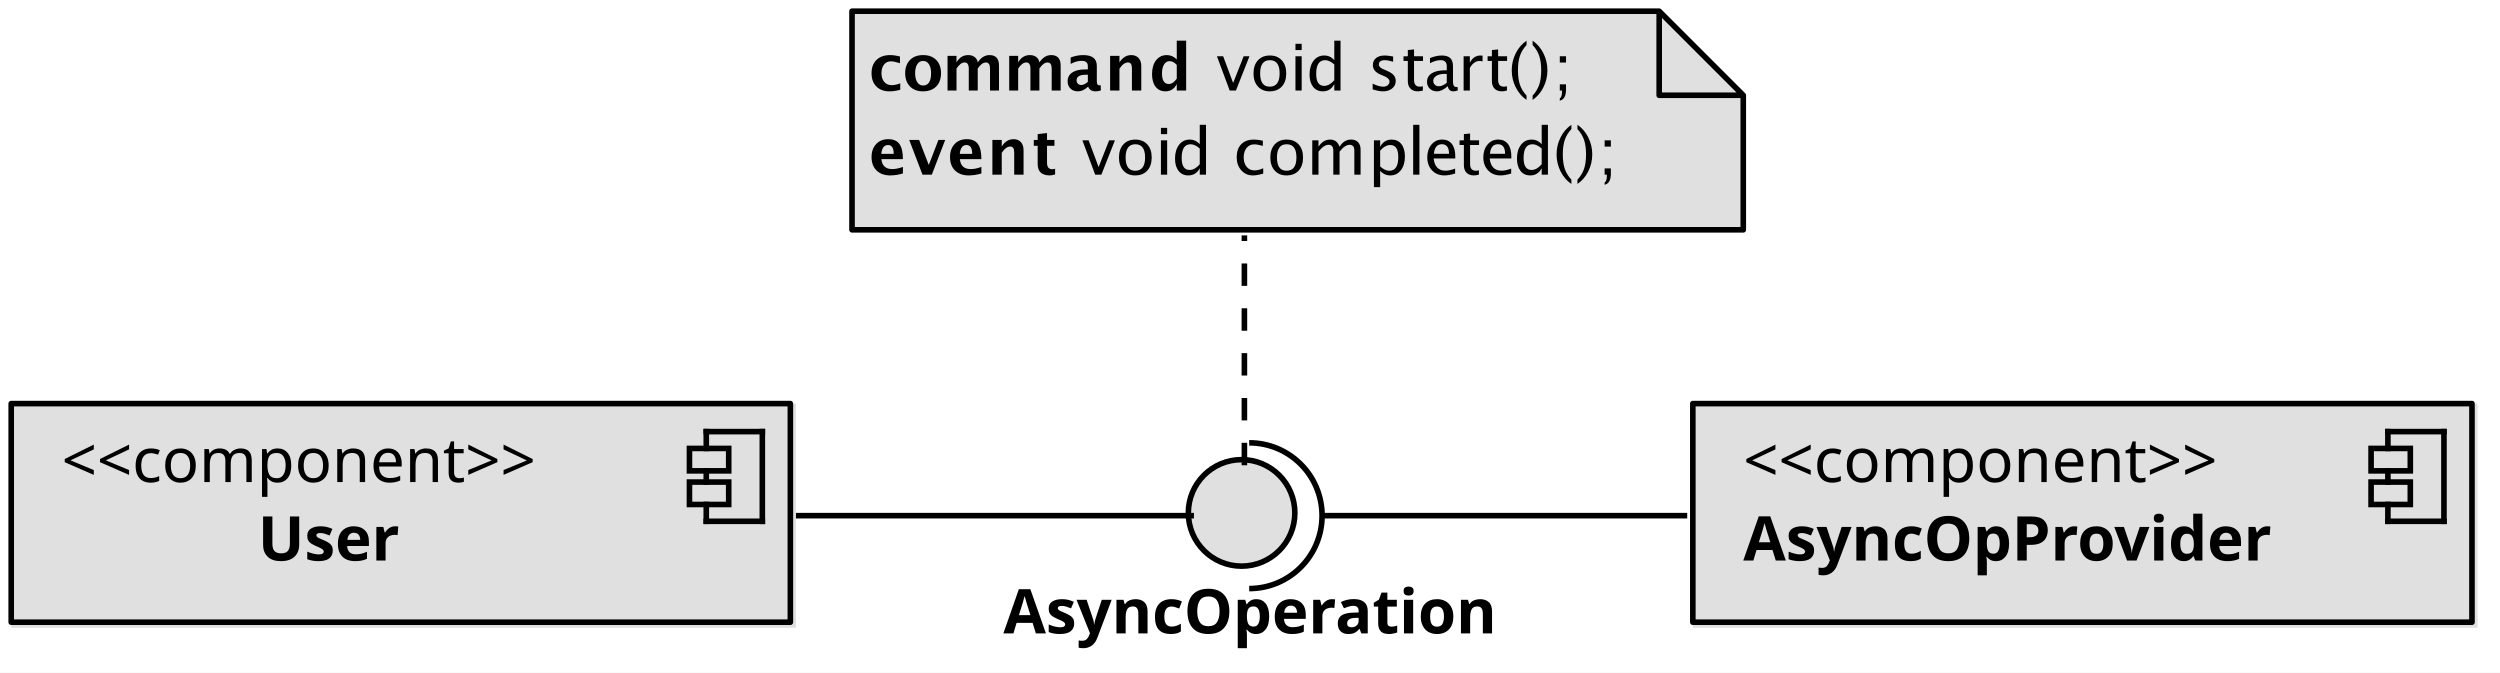
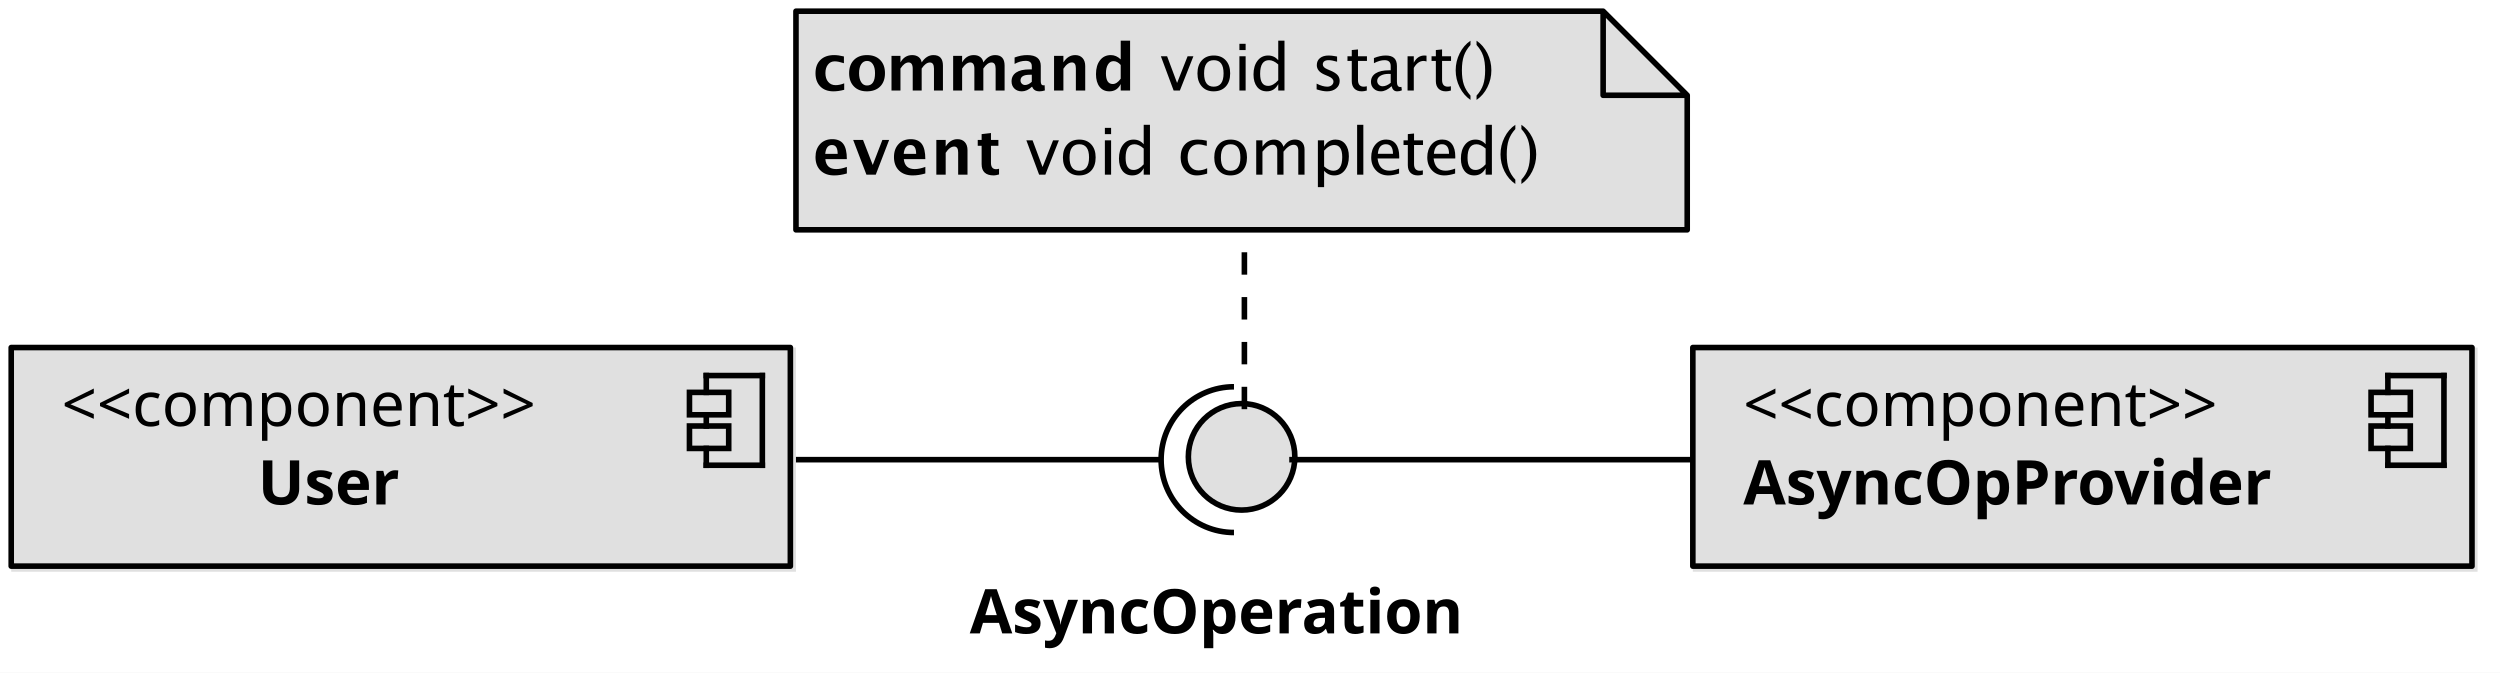
<svg xmlns="http://www.w3.org/2000/svg" fill-opacity="0" color-rendering="auto" color-interpolation="auto" stroke="rgb(0,0,0)" text-rendering="auto" stroke-linecap="square" width="446" stroke-miterlimit="10" stroke-opacity="0" shape-rendering="auto" fill="rgb(0,0,0)" stroke-dasharray="none" font-weight="normal" stroke-width="1" height="120" font-family="'Dialog'" font-style="normal" stroke-linejoin="miter" font-size="12" stroke-dashoffset="0" image-rendering="auto">
  <defs id="genericDefs" />
  <g>
    <defs id="defs1">
      <clipPath clipPathUnits="userSpaceOnUse" id="clipPath1">
        <path d="M-7 -7 L151 -7 L151 51 L-7 51 L-7 -7 Z" />
      </clipPath>
      <clipPath clipPathUnits="userSpaceOnUse" id="clipPath2">
        <path d="M0 0 L116 0 L116 31 L0 31 L0 0 Z" />
      </clipPath>
      <clipPath clipPathUnits="userSpaceOnUse" id="clipPath3">
-         <path d="M-7 -7 L31 -7 L31 31 L-7 31 L-7 -7 Z" />
+         <path d="M-7 -7 L171 -7 L171 51 L-7 51 L-7 -7 Z" />
      </clipPath>
      <clipPath clipPathUnits="userSpaceOnUse" id="clipPath4">
-         <path d="M-7 -7 L171 -7 L171 51 L-7 51 L-7 -7 Z" />
+         <path d="M0 0 L0 40 L145 40 L145 0 Z" />
      </clipPath>
      <clipPath clipPathUnits="userSpaceOnUse" id="clipPath5">
-         <path d="M0 0 L0 40 L145 40 L145 0 Z" />
+         <path d="M-7 -7 L31 -7 L31 31 L-7 31 L-7 -7 Z" />
      </clipPath>
      <clipPath clipPathUnits="userSpaceOnUse" id="clipPath6">
        <path d="M-110 -14 L220 -14 L220 28 L-110 28 L-110 -14 Z" />
      </clipPath>
      <clipPath clipPathUnits="userSpaceOnUse" id="clipPath7">
+         <path d="M0 0 L176 0 L176 104 L0 104 L0 0 Z" />
+       </clipPath>
+       <clipPath clipPathUnits="userSpaceOnUse" id="clipPath8">
+         <path d="M0 0 L104 0 L104 135 L0 135 L0 0 Z" />
+       </clipPath>
+       <clipPath clipPathUnits="userSpaceOnUse" id="clipPath9">
        <path d="M0 0 L175 0 L175 104 L0 104 L0 0 Z" />
      </clipPath>
-       <clipPath clipPathUnits="userSpaceOnUse" id="clipPath8">
-         <path d="M100 0 L100 175 L-4 175 L-4 0 L100 0 Z" />
-       </clipPath>
-       <clipPath clipPathUnits="userSpaceOnUse" id="clipPath9">
-         <path d="M0 0 L104 0 L104 145 L0 145 L0 0 Z" />
+       <clipPath clipPathUnits="userSpaceOnUse" id="clipPath10">
+         <path d="M71 171 L71 -4 L175 -4 L175 171 L71 171 Z" />
      </clipPath>
    </defs>
    <g fill="white" text-rendering="geometricPrecision" fill-opacity="1" stroke-opacity="1" stroke="white">
      <rect x="0" width="446" height="120" y="0" stroke="none" />
    </g>
-     <g font-size="11" transform="translate(2,72)" fill-opacity="1" fill="rgb(224,224,224)" text-rendering="geometricPrecision" font-family="sans-serif" stroke="rgb(224,224,224)" font-weight="bold" stroke-opacity="1">
+     <g font-size="11" transform="translate(2,62)" fill-opacity="1" fill="rgb(224,224,224)" text-rendering="geometricPrecision" font-family="sans-serif" stroke="rgb(224,224,224)" font-weight="bold" stroke-opacity="1">
      <rect x="0" width="140" height="40" y="0" clip-path="url(#clipPath1)" stroke="none" />
    </g>
-     <g font-size="11" stroke-linecap="butt" transform="translate(2,72)" fill-opacity="1" fill="black" text-rendering="geometricPrecision" font-family="sans-serif" stroke-linejoin="round" stroke="black" font-weight="bold" stroke-opacity="1" stroke-miterlimit="0">
+     <g font-size="11" stroke-linecap="butt" transform="translate(2,62)" fill-opacity="1" fill="black" text-rendering="geometricPrecision" font-family="sans-serif" stroke-linejoin="round" stroke="black" font-weight="bold" stroke-opacity="1" stroke-miterlimit="0">
      <rect fill="none" x="0" width="139" height="39" y="0" clip-path="url(#clipPath1)" />
      <line stroke-linecap="square" clip-path="url(#clipPath1)" fill="none" x1="124" x2="134" y1="5" stroke-linejoin="miter" y2="5" stroke-miterlimit="10" />
      <line stroke-linecap="square" clip-path="url(#clipPath1)" fill="none" x1="134" x2="134" y1="5" stroke-linejoin="miter" y2="21" stroke-miterlimit="10" />
      <line stroke-linecap="square" clip-path="url(#clipPath1)" fill="none" x1="124" x2="134" y1="21" stroke-linejoin="miter" y2="21" stroke-miterlimit="10" />
      <line stroke-linecap="square" clip-path="url(#clipPath1)" fill="none" x1="124" x2="124" y1="5" stroke-linejoin="miter" y2="8" stroke-miterlimit="10" />
      <rect stroke-linecap="square" x="121" y="8" clip-path="url(#clipPath1)" fill="none" width="7" stroke-linejoin="miter" height="4" stroke-miterlimit="10" />
      <line stroke-linecap="square" clip-path="url(#clipPath1)" fill="none" x1="124" x2="124" y1="12" stroke-linejoin="miter" y2="14" stroke-miterlimit="10" />
      <rect stroke-linecap="square" x="121" y="14" clip-path="url(#clipPath1)" fill="none" width="7" stroke-linejoin="miter" height="4" stroke-miterlimit="10" />
      <line stroke-linecap="square" clip-path="url(#clipPath1)" fill="none" x1="124" x2="124" y1="18" stroke-linejoin="miter" y2="21" stroke-miterlimit="10" />
    </g>
-     <g font-size="11" transform="translate(2,72)" fill-opacity="1" fill="black" text-rendering="geometricPrecision" font-family="sans-serif" stroke="black" stroke-opacity="1">
+     <g font-size="11" transform="translate(2,62)" fill-opacity="1" fill="black" text-rendering="geometricPrecision" font-family="sans-serif" stroke="black" stroke-opacity="1">
      <text x="9" xml:space="preserve" y="14" clip-path="url(#clipPath2)" stroke="none">&lt;&lt;component&gt;&gt;</text>
      <text x="44" xml:space="preserve" y="28" font-weight="bold" clip-path="url(#clipPath2)" stroke="none">User</text>
    </g>
-     <g font-size="11" transform="translate(212,82)" fill-opacity="1" fill="rgb(224,224,224)" text-rendering="geometricPrecision" font-family="sans-serif" stroke="rgb(224,224,224)" font-weight="bold" stroke-opacity="1">
-       <circle r="9.5" clip-path="url(#clipPath3)" cx="9.5" cy="9.5" stroke="none" />
-     </g>
-     <g font-size="11" stroke-linecap="butt" transform="translate(212,82)" fill-opacity="1" fill="black" text-rendering="geometricPrecision" font-family="sans-serif" stroke-linejoin="round" stroke="black" font-weight="bold" stroke-opacity="1" stroke-miterlimit="0">
-       <circle fill="none" r="9.5" clip-path="url(#clipPath3)" cx="9.5" cy="9.5" />
-     </g>
-     <g font-size="11" transform="translate(302,72)" fill-opacity="1" fill="rgb(224,224,224)" text-rendering="geometricPrecision" font-family="sans-serif" stroke="rgb(224,224,224)" font-weight="bold" stroke-opacity="1">
+     <g font-size="11" transform="translate(302,62)" fill-opacity="1" fill="rgb(224,224,224)" text-rendering="geometricPrecision" font-family="sans-serif" stroke="rgb(224,224,224)" font-weight="bold" stroke-opacity="1">
      <rect x="0" width="140" height="40" y="0" clip-path="url(#clipPath1)" stroke="none" />
    </g>
-     <g font-size="11" stroke-linecap="butt" transform="translate(302,72)" fill-opacity="1" fill="black" text-rendering="geometricPrecision" font-family="sans-serif" stroke-linejoin="round" stroke="black" font-weight="bold" stroke-opacity="1" stroke-miterlimit="0">
+     <g font-size="11" stroke-linecap="butt" transform="translate(302,62)" fill-opacity="1" fill="black" text-rendering="geometricPrecision" font-family="sans-serif" stroke-linejoin="round" stroke="black" font-weight="bold" stroke-opacity="1" stroke-miterlimit="0">
      <rect fill="none" x="0" width="139" height="39" y="0" clip-path="url(#clipPath1)" />
      <line stroke-linecap="square" clip-path="url(#clipPath1)" fill="none" x1="124" x2="134" y1="5" stroke-linejoin="miter" y2="5" stroke-miterlimit="10" />
      <line stroke-linecap="square" clip-path="url(#clipPath1)" fill="none" x1="134" x2="134" y1="5" stroke-linejoin="miter" y2="21" stroke-miterlimit="10" />
      <line stroke-linecap="square" clip-path="url(#clipPath1)" fill="none" x1="124" x2="134" y1="21" stroke-linejoin="miter" y2="21" stroke-miterlimit="10" />
      <line stroke-linecap="square" clip-path="url(#clipPath1)" fill="none" x1="124" x2="124" y1="5" stroke-linejoin="miter" y2="8" stroke-miterlimit="10" />
      <rect stroke-linecap="square" x="121" y="8" clip-path="url(#clipPath1)" fill="none" width="7" stroke-linejoin="miter" height="4" stroke-miterlimit="10" />
      <line stroke-linecap="square" clip-path="url(#clipPath1)" fill="none" x1="124" x2="124" y1="12" stroke-linejoin="miter" y2="14" stroke-miterlimit="10" />
      <rect stroke-linecap="square" x="121" y="14" clip-path="url(#clipPath1)" fill="none" width="7" stroke-linejoin="miter" height="4" stroke-miterlimit="10" />
      <line stroke-linecap="square" clip-path="url(#clipPath1)" fill="none" x1="124" x2="124" y1="18" stroke-linejoin="miter" y2="21" stroke-miterlimit="10" />
    </g>
-     <g font-size="11" transform="translate(302,72)" fill-opacity="1" fill="black" text-rendering="geometricPrecision" font-family="sans-serif" stroke="black" stroke-opacity="1">
+     <g font-size="11" transform="translate(302,62)" fill-opacity="1" fill="black" text-rendering="geometricPrecision" font-family="sans-serif" stroke="black" stroke-opacity="1">
      <text x="9" xml:space="preserve" y="14" clip-path="url(#clipPath2)" stroke="none">&lt;&lt;component&gt;&gt;</text>
      <text x="9" xml:space="preserve" y="28" font-weight="bold" clip-path="url(#clipPath2)" stroke="none">AsyncOpProvider</text>
    </g>
-     <g font-size="11" transform="translate(152,2)" fill-opacity="1" fill="rgb(224,224,224)" text-rendering="geometricPrecision" font-family="sans-serif" stroke="rgb(224,224,224)" stroke-opacity="1">
-       <polygon points=" 0 0 144 0 159 15 144 15 144 0 159 15 159 39 0 39" clip-path="url(#clipPath4)" stroke="none" />
+     <g font-size="11" transform="translate(142,2)" fill-opacity="1" fill="rgb(224,224,224)" text-rendering="geometricPrecision" font-family="sans-serif" stroke="rgb(224,224,224)" stroke-opacity="1">
+       <polygon points=" 0 0 144 0 159 15 144 15 144 0 159 15 159 39 0 39" clip-path="url(#clipPath3)" stroke="none" />
    </g>
-     <g font-size="11" stroke-linecap="butt" transform="translate(152,2)" fill-opacity="1" fill="black" text-rendering="geometricPrecision" font-family="sans-serif" stroke-linejoin="round" stroke="black" stroke-opacity="1" stroke-miterlimit="0">
-       <polygon fill="none" points=" 0 0 144 0 159 15 144 15 144 0 159 15 159 39 0 39" clip-path="url(#clipPath4)" />
+     <g font-size="11" stroke-linecap="butt" transform="translate(142,2)" fill-opacity="1" fill="black" text-rendering="geometricPrecision" font-family="sans-serif" stroke-linejoin="round" stroke="black" stroke-opacity="1" stroke-miterlimit="0">
+       <polygon fill="none" points=" 0 0 144 0 159 15 144 15 144 0 159 15 159 39 0 39" clip-path="url(#clipPath3)" />
    </g>
-     <g font-size="13" transform="translate(152,2)" fill-opacity="1" fill="black" text-rendering="geometricPrecision" font-family="'Lucida Grande'" stroke="black" stroke-opacity="1">
-       <path d="M8.606 14.02 Q7.569 14.296 6.685 14.296 Q5.203 14.296 4.344 13.426 Q3.485 12.555 3.485 11.057 Q3.485 9.541 4.369 8.685 Q5.254 7.828 6.814 7.828 Q7.569 7.828 8.555 8.071 L8.555 9.276 Q7.53 8.944 6.916 8.944 Q6.166 8.944 5.71 9.519 Q5.254 10.093 5.254 11.045 Q5.254 12.02 5.747 12.606 Q6.24 13.192 7.062 13.192 Q7.811 13.192 8.606 12.865 ZM12.64 14.296 Q11.192 14.296 10.338 13.42 Q9.485 12.544 9.485 11.062 Q9.485 9.564 10.344 8.696 Q11.203 7.828 12.679 7.828 Q14.161 7.828 15.02 8.696 Q15.879 9.564 15.879 11.051 Q15.879 12.572 15.017 13.434 Q14.155 14.296 12.64 14.296 ZM12.668 13.254 Q14.104 13.254 14.104 11.051 Q14.104 10.043 13.724 9.457 Q13.344 8.871 12.679 8.871 Q12.02 8.871 11.639 9.457 Q11.259 10.043 11.259 11.062 Q11.259 12.071 11.637 12.662 Q12.014 13.254 12.668 13.254 ZM17.042 14.155 L17.042 7.969 L18.642 7.969 L18.642 9.135 Q19.375 7.828 20.727 7.828 Q21.426 7.828 21.876 8.172 Q22.327 8.516 22.428 9.135 Q23.296 7.828 24.524 7.828 Q26.22 7.828 26.22 9.699 L26.22 14.155 L24.62 14.155 L24.62 10.245 Q24.62 9.147 23.888 9.147 Q23.138 9.147 22.428 10.228 L22.428 14.155 L20.828 14.155 L20.828 10.245 Q20.828 9.141 20.09 9.141 Q19.352 9.141 18.642 10.228 L18.642 14.155 ZM28.042 14.155 L28.042 7.969 L29.642 7.969 L29.642 9.135 Q30.375 7.828 31.727 7.828 Q32.426 7.828 32.876 8.172 Q33.327 8.516 33.428 9.135 Q34.296 7.828 35.524 7.828 Q37.22 7.828 37.22 9.699 L37.22 14.155 L35.62 14.155 L35.62 10.245 Q35.62 9.147 34.888 9.147 Q34.138 9.147 33.428 10.228 L33.428 14.155 L31.828 14.155 L31.828 10.245 Q31.828 9.141 31.09 9.141 Q30.352 9.141 29.642 10.228 L29.642 14.155 ZM42.073 13.491 Q41.24 14.296 40.287 14.296 Q39.476 14.296 38.969 13.8 Q38.462 13.305 38.462 12.516 Q38.462 11.491 39.282 10.935 Q40.102 10.381 41.628 10.381 L42.073 10.381 L42.073 9.817 Q42.073 8.854 40.975 8.854 Q40 8.854 39.003 9.406 L39.003 8.257 Q40.135 7.828 41.245 7.828 Q43.673 7.828 43.673 9.761 L43.673 12.499 Q43.673 13.226 44.141 13.226 Q44.226 13.226 44.361 13.203 L44.4 14.138 Q43.871 14.296 43.465 14.296 Q42.44 14.296 42.147 13.491 ZM42.073 12.595 L42.073 11.338 L41.679 11.338 Q40.062 11.338 40.062 12.352 Q40.062 12.696 40.296 12.93 Q40.53 13.164 40.873 13.164 Q41.459 13.164 42.073 12.595 ZM46.042 14.155 L46.042 7.969 L47.71 7.969 L47.71 9.135 Q48.527 7.828 49.817 7.828 Q50.645 7.828 51.124 8.352 Q51.603 8.876 51.603 9.783 L51.603 14.155 L49.935 14.155 L49.935 10.195 Q49.935 9.141 49.237 9.141 Q48.442 9.141 47.71 10.262 L47.71 14.155 ZM57.935 14.155 L57.935 12.989 Q57.293 14.296 55.913 14.296 Q54.797 14.296 54.161 13.479 Q53.524 12.662 53.524 11.231 Q53.524 9.676 54.242 8.752 Q54.961 7.828 56.172 7.828 Q57.141 7.828 57.935 8.595 L57.935 5.259 L59.609 5.259 L59.609 14.155 ZM57.935 9.586 Q57.333 8.91 56.645 8.91 Q56.031 8.91 55.665 9.502 Q55.299 10.093 55.299 11.09 Q55.299 12.989 56.516 12.989 Q57.259 12.989 57.935 12.037 Z" clip-path="url(#clipPath5)" stroke="none" />
-       <path d="M67.378 14.155 L65.101 8.037 L66.211 8.037 L67.992 12.798 L69.868 8.037 L70.904 8.037 L68.487 14.155 ZM74.504 14.296 Q73.192 14.296 72.409 13.426 Q71.625 12.555 71.625 11.096 Q71.625 9.62 72.411 8.761 Q73.197 7.902 74.544 7.902 Q75.89 7.902 76.676 8.761 Q77.462 9.62 77.462 11.085 Q77.462 12.584 76.674 13.44 Q75.885 14.296 74.504 14.296 ZM74.521 13.462 Q76.285 13.462 76.285 11.085 Q76.285 8.735 74.544 8.735 Q72.808 8.735 72.808 11.096 Q72.808 13.462 74.521 13.462 ZM79.11 14.155 L79.11 8.037 L80.22 8.037 L80.22 14.155 ZM79.11 6.927 L79.11 5.817 L80.22 5.817 L80.22 6.927 ZM86.037 14.155 L86.037 13.006 Q85.361 14.296 83.997 14.296 Q82.893 14.296 82.259 13.491 Q81.625 12.685 81.625 11.288 Q81.625 9.761 82.344 8.831 Q83.062 7.902 84.234 7.902 Q85.321 7.902 86.037 8.735 L86.037 5.259 L87.152 5.259 L87.152 14.155 ZM86.037 9.496 Q85.175 8.735 84.403 8.735 Q82.808 8.735 82.808 11.175 Q82.808 13.322 84.228 13.322 Q85.152 13.322 86.037 12.313 ZM94.733 14.296 Q93.972 14.296 92.885 13.941 L92.885 12.921 Q93.972 13.462 94.778 13.462 Q95.257 13.462 95.572 13.203 Q95.888 12.944 95.888 12.555 Q95.888 11.986 95.003 11.614 L94.355 11.338 Q92.918 10.741 92.918 9.62 Q92.918 8.82 93.485 8.361 Q94.051 7.902 95.037 7.902 Q95.549 7.902 96.304 8.042 L96.535 8.088 L96.535 9.011 Q95.606 8.735 95.059 8.735 Q93.989 8.735 93.989 9.513 Q93.989 10.014 94.8 10.358 L95.335 10.583 Q96.242 10.966 96.62 11.392 Q96.997 11.817 96.997 12.454 Q96.997 13.259 96.361 13.778 Q95.724 14.296 94.733 14.296 ZM100.947 14.296 Q100.102 14.296 99.628 13.812 Q99.155 13.327 99.155 12.465 L99.155 8.871 L98.389 8.871 L98.389 8.037 L99.155 8.037 L99.155 6.927 L100.265 6.82 L100.265 8.037 L101.865 8.037 L101.865 8.871 L100.265 8.871 L100.265 12.262 Q100.265 13.462 101.302 13.462 Q101.521 13.462 101.837 13.389 L101.837 14.155 Q101.324 14.296 100.947 14.296 ZM106.265 13.378 Q105.268 14.296 104.344 14.296 Q103.583 14.296 103.082 13.82 Q102.58 13.344 102.58 12.617 Q102.58 11.614 103.423 11.076 Q104.265 10.538 105.837 10.538 L106.102 10.538 L106.102 9.8 Q106.102 8.735 105.009 8.735 Q104.13 8.735 103.11 9.276 L103.11 8.358 Q104.231 7.902 105.211 7.902 Q106.237 7.902 106.724 8.364 Q107.212 8.826 107.212 9.8 L107.212 12.572 Q107.212 13.524 107.797 13.524 Q107.871 13.524 108.011 13.502 L108.09 14.116 Q107.713 14.296 107.257 14.296 Q106.479 14.296 106.265 13.378 ZM106.102 12.775 L106.102 11.192 L105.73 11.181 Q104.817 11.181 104.254 11.527 Q103.69 11.874 103.69 12.437 Q103.69 12.837 103.972 13.113 Q104.254 13.389 104.659 13.389 Q105.352 13.389 106.102 12.775 ZM109.11 14.155 L109.11 8.037 L110.22 8.037 L110.22 9.186 Q110.879 7.902 112.135 7.902 Q112.304 7.902 112.49 7.93 L112.49 8.966 Q112.203 8.871 111.983 8.871 Q110.93 8.871 110.22 10.121 L110.22 14.155 ZM115.947 14.296 Q115.102 14.296 114.628 13.812 Q114.155 13.327 114.155 12.465 L114.155 8.871 L113.389 8.871 L113.389 8.037 L114.155 8.037 L114.155 6.927 L115.265 6.82 L115.265 8.037 L116.865 8.037 L116.865 8.871 L115.265 8.871 L115.265 12.262 Q115.265 13.462 116.302 13.462 Q116.521 13.462 116.837 13.389 L116.837 14.155 Q116.324 14.296 115.947 14.296 ZM120.335 15.057 L120.335 15.823 Q119.118 14.995 118.406 13.572 Q117.693 12.15 117.693 10.538 Q117.693 8.933 118.406 7.51 Q119.118 6.087 120.335 5.259 L120.335 6.026 Q119.507 6.927 119.155 7.964 Q118.803 9 118.803 10.538 Q118.803 12.082 119.155 13.119 Q119.507 14.155 120.335 15.057 ZM121.417 15.057 L121.417 15.823 Q122.634 14.995 123.347 13.572 Q124.059 12.15 124.059 10.538 Q124.059 8.933 123.347 7.51 Q122.634 6.087 121.417 5.259 L121.417 6.026 Q122.245 6.927 122.597 7.964 Q122.949 9 122.949 10.538 Q122.949 12.082 122.597 13.119 Q122.245 14.155 121.417 15.057 ZM126.268 15.964 L126.268 15.547 Q126.668 15.338 126.668 14.285 L126.668 14.155 L126.268 14.155 L126.268 13.045 L127.378 13.045 L127.378 13.981 Q127.378 15.688 126.268 15.964 ZM126.268 9.152 L126.268 8.037 L127.378 8.037 L127.378 9.152 Z" clip-path="url(#clipPath5)" stroke="none" />
-       <path d="M9.079 28.947 Q7.89 29.296 6.825 29.296 Q5.276 29.296 4.38 28.417 Q3.485 27.538 3.485 26.017 Q3.485 24.581 4.304 23.704 Q5.124 22.828 6.471 22.828 Q7.828 22.828 8.454 23.685 Q9.079 24.541 9.079 26.395 L5.242 26.395 Q5.411 28.164 7.186 28.164 Q8.025 28.164 9.079 27.775 ZM5.22 25.454 L7.44 25.454 Q7.44 23.871 6.42 23.871 Q5.383 23.871 5.22 25.454 ZM12.569 29.155 L10.209 22.969 L11.966 22.969 L13.696 27.431 L15.414 22.969 L16.62 22.969 L14.237 29.155 ZM23.079 28.947 Q21.89 29.296 20.826 29.296 Q19.276 29.296 18.38 28.417 Q17.485 27.538 17.485 26.017 Q17.485 24.581 18.304 23.704 Q19.124 22.828 20.471 22.828 Q21.828 22.828 22.454 23.685 Q23.079 24.541 23.079 26.395 L19.242 26.395 Q19.411 28.164 21.186 28.164 Q22.026 28.164 23.079 27.775 ZM19.22 25.454 L21.44 25.454 Q21.44 23.871 20.42 23.871 Q19.383 23.871 19.22 25.454 ZM25.042 29.155 L25.042 22.969 L26.71 22.969 L26.71 24.135 Q27.527 22.828 28.817 22.828 Q29.645 22.828 30.124 23.352 Q30.603 23.876 30.603 24.783 L30.603 29.155 L28.935 29.155 L28.935 25.195 Q28.935 24.141 28.237 24.141 Q27.442 24.141 26.71 25.262 L26.71 29.155 ZM36.231 29.122 Q35.634 29.296 35.29 29.296 Q33.121 29.296 33.121 27.268 L33.121 24.012 L32.428 24.012 L32.428 22.969 L33.121 22.969 L33.121 21.927 L34.789 21.735 L34.789 22.969 L36.113 22.969 L36.113 24.012 L34.789 24.012 L34.789 27.048 Q34.789 28.186 35.718 28.186 Q35.932 28.186 36.231 28.107 Z" clip-path="url(#clipPath5)" stroke="none" />
-       <path d="M43.378 29.155 L41.101 23.037 L42.211 23.037 L43.992 27.798 L45.868 23.037 L46.904 23.037 L44.487 29.155 ZM50.504 29.296 Q49.192 29.296 48.408 28.426 Q47.625 27.555 47.625 26.096 Q47.625 24.62 48.411 23.761 Q49.197 22.902 50.544 22.902 Q51.89 22.902 52.676 23.761 Q53.462 24.62 53.462 26.085 Q53.462 27.584 52.673 28.44 Q51.885 29.296 50.504 29.296 ZM50.521 28.462 Q52.285 28.462 52.285 26.085 Q52.285 23.735 50.544 23.735 Q48.809 23.735 48.809 26.096 Q48.809 28.462 50.521 28.462 ZM55.11 29.155 L55.11 23.037 L56.22 23.037 L56.22 29.155 ZM55.11 21.927 L55.11 20.817 L56.22 20.817 L56.22 21.927 ZM62.037 29.155 L62.037 28.006 Q61.361 29.296 59.997 29.296 Q58.893 29.296 58.259 28.491 Q57.625 27.685 57.625 26.288 Q57.625 24.761 58.344 23.831 Q59.062 22.902 60.234 22.902 Q61.321 22.902 62.037 23.735 L62.037 20.259 L63.152 20.259 L63.152 29.155 ZM62.037 24.496 Q61.175 23.735 60.403 23.735 Q58.809 23.735 58.809 26.175 Q58.809 28.322 60.228 28.322 Q61.152 28.322 62.037 27.313 ZM71.499 29.296 Q70.259 29.296 69.442 28.378 Q68.625 27.459 68.625 26.062 Q68.625 24.569 69.434 23.735 Q70.242 22.902 71.69 22.902 Q72.406 22.902 73.29 23.099 L73.29 24.028 Q72.35 23.752 71.758 23.752 Q70.907 23.752 70.392 24.392 Q69.876 25.031 69.876 26.096 Q69.876 27.127 70.406 27.764 Q70.935 28.4 71.792 28.4 Q72.552 28.4 73.358 28.012 L73.358 28.969 Q72.282 29.296 71.499 29.296 ZM77.504 29.296 Q76.192 29.296 75.409 28.426 Q74.625 27.555 74.625 26.096 Q74.625 24.62 75.411 23.761 Q76.197 22.902 77.544 22.902 Q78.89 22.902 79.676 23.761 Q80.462 24.62 80.462 26.085 Q80.462 27.584 79.674 28.44 Q78.885 29.296 77.504 29.296 ZM77.521 28.462 Q79.285 28.462 79.285 26.085 Q79.285 23.735 77.544 23.735 Q75.808 23.735 75.808 26.096 Q75.808 28.462 77.521 28.462 ZM82.11 29.155 L82.11 23.037 L83.22 23.037 L83.22 24.186 Q84.031 22.902 85.304 22.902 Q86.533 22.902 86.978 24.186 Q87.766 22.896 89.028 22.896 Q89.84 22.896 90.285 23.372 Q90.73 23.848 90.73 24.704 L90.73 29.155 L89.614 29.155 L89.614 24.879 Q89.614 23.831 88.786 23.831 Q87.924 23.831 86.978 25.054 L86.978 29.155 L85.862 29.155 L85.862 24.879 Q85.862 23.826 85.017 23.826 Q84.178 23.826 83.22 25.054 L83.22 29.155 ZM93.11 31.381 L93.11 23.037 L94.22 23.037 L94.22 24.186 Q94.901 22.902 96.265 22.902 Q97.369 22.902 98.003 23.707 Q98.637 24.513 98.637 25.91 Q98.637 27.431 97.918 28.364 Q97.2 29.296 96.028 29.296 Q94.941 29.296 94.22 28.462 L94.22 31.381 ZM94.22 27.696 Q95.076 28.462 95.854 28.462 Q97.454 28.462 97.454 26.023 Q97.454 23.871 96.034 23.871 Q95.104 23.871 94.22 24.879 ZM100.11 29.155 L100.11 20.259 L101.22 20.259 L101.22 29.155 ZM107.595 28.958 Q106.479 29.296 105.685 29.296 Q104.332 29.296 103.479 28.398 Q102.625 27.499 102.625 26.068 Q102.625 24.676 103.377 23.786 Q104.13 22.896 105.302 22.896 Q106.411 22.896 107.017 23.685 Q107.623 24.474 107.623 25.927 L107.617 26.271 L103.758 26.271 Q104 28.451 105.893 28.451 Q106.586 28.451 107.595 28.079 ZM103.808 25.437 L106.507 25.437 Q106.507 23.73 105.234 23.73 Q103.955 23.73 103.808 25.437 ZM110.947 29.296 Q110.102 29.296 109.628 28.812 Q109.155 28.327 109.155 27.465 L109.155 23.871 L108.389 23.871 L108.389 23.037 L109.155 23.037 L109.155 21.927 L110.265 21.82 L110.265 23.037 L111.865 23.037 L111.865 23.871 L110.265 23.871 L110.265 27.262 Q110.265 28.462 111.302 28.462 Q111.521 28.462 111.837 28.389 L111.837 29.155 Q111.324 29.296 110.947 29.296 ZM117.595 28.958 Q116.479 29.296 115.685 29.296 Q114.332 29.296 113.479 28.398 Q112.625 27.499 112.625 26.068 Q112.625 24.676 113.377 23.786 Q114.13 22.896 115.302 22.896 Q116.411 22.896 117.017 23.685 Q117.623 24.474 117.623 25.927 L117.617 26.271 L113.758 26.271 Q114 28.451 115.893 28.451 Q116.586 28.451 117.595 28.079 ZM113.808 25.437 L116.507 25.437 Q116.507 23.73 115.234 23.73 Q113.955 23.73 113.808 25.437 ZM123.037 29.155 L123.037 28.006 Q122.361 29.296 120.997 29.296 Q119.893 29.296 119.259 28.491 Q118.625 27.685 118.625 26.288 Q118.625 24.761 119.344 23.831 Q120.062 22.902 121.234 22.902 Q122.321 22.902 123.037 23.735 L123.037 20.259 L124.152 20.259 L124.152 29.155 ZM123.037 24.496 Q122.175 23.735 121.403 23.735 Q119.808 23.735 119.808 26.175 Q119.808 28.322 121.228 28.322 Q122.152 28.322 123.037 27.313 ZM128.335 30.057 L128.335 30.823 Q127.118 29.995 126.406 28.572 Q125.693 27.15 125.693 25.538 Q125.693 23.933 126.406 22.51 Q127.118 21.087 128.335 20.259 L128.335 21.026 Q127.507 21.927 127.155 22.964 Q126.803 24 126.803 25.538 Q126.803 27.082 127.155 28.119 Q127.507 29.155 128.335 30.057 ZM129.417 30.057 L129.417 30.823 Q130.634 29.995 131.347 28.572 Q132.059 27.15 132.059 25.538 Q132.059 23.933 131.347 22.51 Q130.634 21.087 129.417 20.259 L129.417 21.026 Q130.245 21.927 130.597 22.964 Q130.949 24 130.949 25.538 Q130.949 27.082 130.597 28.119 Q130.245 29.155 129.417 30.057 ZM134.268 30.964 L134.268 30.547 Q134.668 30.338 134.668 29.285 L134.668 29.155 L134.268 29.155 L134.268 28.045 L135.377 28.045 L135.377 28.981 Q135.377 30.688 134.268 30.964 ZM134.268 24.152 L134.268 23.037 L135.377 23.037 L135.377 24.152 Z" clip-path="url(#clipPath5)" stroke="none" />
+     <g font-size="13" transform="translate(142,2)" fill-opacity="1" fill="black" text-rendering="geometricPrecision" font-family="'Lucida Grande'" stroke="black" stroke-opacity="1">
+       <path d="M8.606 14.02 Q7.569 14.296 6.685 14.296 Q5.203 14.296 4.344 13.426 Q3.485 12.555 3.485 11.057 Q3.485 9.541 4.369 8.685 Q5.254 7.828 6.814 7.828 Q7.569 7.828 8.555 8.071 L8.555 9.276 Q7.53 8.944 6.916 8.944 Q6.166 8.944 5.71 9.519 Q5.254 10.093 5.254 11.045 Q5.254 12.02 5.747 12.606 Q6.24 13.192 7.062 13.192 Q7.811 13.192 8.606 12.865 ZM12.64 14.296 Q11.192 14.296 10.338 13.42 Q9.485 12.544 9.485 11.062 Q9.485 9.564 10.344 8.696 Q11.203 7.828 12.679 7.828 Q14.161 7.828 15.02 8.696 Q15.879 9.564 15.879 11.051 Q15.879 12.572 15.017 13.434 Q14.155 14.296 12.64 14.296 ZM12.668 13.254 Q14.104 13.254 14.104 11.051 Q14.104 10.043 13.724 9.457 Q13.344 8.871 12.679 8.871 Q12.02 8.871 11.639 9.457 Q11.259 10.043 11.259 11.062 Q11.259 12.071 11.637 12.662 Q12.014 13.254 12.668 13.254 ZM17.042 14.155 L17.042 7.969 L18.642 7.969 L18.642 9.135 Q19.375 7.828 20.727 7.828 Q21.426 7.828 21.876 8.172 Q22.327 8.516 22.428 9.135 Q23.296 7.828 24.524 7.828 Q26.22 7.828 26.22 9.699 L26.22 14.155 L24.62 14.155 L24.62 10.245 Q24.62 9.147 23.888 9.147 Q23.138 9.147 22.428 10.228 L22.428 14.155 L20.828 14.155 L20.828 10.245 Q20.828 9.141 20.09 9.141 Q19.352 9.141 18.642 10.228 L18.642 14.155 ZM28.042 14.155 L28.042 7.969 L29.642 7.969 L29.642 9.135 Q30.375 7.828 31.727 7.828 Q32.426 7.828 32.876 8.172 Q33.327 8.516 33.428 9.135 Q34.296 7.828 35.524 7.828 Q37.22 7.828 37.22 9.699 L37.22 14.155 L35.62 14.155 L35.62 10.245 Q35.62 9.147 34.888 9.147 Q34.138 9.147 33.428 10.228 L33.428 14.155 L31.828 14.155 L31.828 10.245 Q31.828 9.141 31.09 9.141 Q30.352 9.141 29.642 10.228 L29.642 14.155 ZM42.073 13.491 Q41.24 14.296 40.287 14.296 Q39.476 14.296 38.969 13.8 Q38.462 13.305 38.462 12.516 Q38.462 11.491 39.282 10.935 Q40.102 10.381 41.628 10.381 L42.073 10.381 L42.073 9.817 Q42.073 8.854 40.975 8.854 Q40 8.854 39.003 9.406 L39.003 8.257 Q40.135 7.828 41.245 7.828 Q43.673 7.828 43.673 9.761 L43.673 12.499 Q43.673 13.226 44.141 13.226 Q44.226 13.226 44.361 13.203 L44.4 14.138 Q43.871 14.296 43.465 14.296 Q42.44 14.296 42.147 13.491 ZM42.073 12.595 L42.073 11.338 L41.679 11.338 Q40.062 11.338 40.062 12.352 Q40.062 12.696 40.296 12.93 Q40.53 13.164 40.873 13.164 Q41.459 13.164 42.073 12.595 ZM46.042 14.155 L46.042 7.969 L47.71 7.969 L47.71 9.135 Q48.527 7.828 49.817 7.828 Q50.645 7.828 51.124 8.352 Q51.603 8.876 51.603 9.783 L51.603 14.155 L49.935 14.155 L49.935 10.195 Q49.935 9.141 49.237 9.141 Q48.442 9.141 47.71 10.262 L47.71 14.155 ZM57.935 14.155 L57.935 12.989 Q57.293 14.296 55.913 14.296 Q54.797 14.296 54.161 13.479 Q53.524 12.662 53.524 11.231 Q53.524 9.676 54.242 8.752 Q54.961 7.828 56.172 7.828 Q57.141 7.828 57.935 8.595 L57.935 5.259 L59.609 5.259 L59.609 14.155 ZM57.935 9.586 Q57.333 8.91 56.645 8.91 Q56.031 8.91 55.665 9.502 Q55.299 10.093 55.299 11.09 Q55.299 12.989 56.516 12.989 Q57.259 12.989 57.935 12.037 Z" clip-path="url(#clipPath4)" stroke="none" />
+       <path d="M67.378 14.155 L65.101 8.037 L66.211 8.037 L67.992 12.798 L69.868 8.037 L70.904 8.037 L68.487 14.155 ZM74.504 14.296 Q73.192 14.296 72.409 13.426 Q71.625 12.555 71.625 11.096 Q71.625 9.62 72.411 8.761 Q73.197 7.902 74.544 7.902 Q75.89 7.902 76.676 8.761 Q77.462 9.62 77.462 11.085 Q77.462 12.584 76.674 13.44 Q75.885 14.296 74.504 14.296 ZM74.521 13.462 Q76.285 13.462 76.285 11.085 Q76.285 8.735 74.544 8.735 Q72.808 8.735 72.808 11.096 Q72.808 13.462 74.521 13.462 ZM79.11 14.155 L79.11 8.037 L80.22 8.037 L80.22 14.155 ZM79.11 6.927 L79.11 5.817 L80.22 5.817 L80.22 6.927 ZM86.037 14.155 L86.037 13.006 Q85.361 14.296 83.997 14.296 Q82.893 14.296 82.259 13.491 Q81.625 12.685 81.625 11.288 Q81.625 9.761 82.344 8.831 Q83.062 7.902 84.234 7.902 Q85.321 7.902 86.037 8.735 L86.037 5.259 L87.152 5.259 L87.152 14.155 ZM86.037 9.496 Q85.175 8.735 84.403 8.735 Q82.808 8.735 82.808 11.175 Q82.808 13.322 84.228 13.322 Q85.152 13.322 86.037 12.313 ZM94.733 14.296 Q93.972 14.296 92.885 13.941 L92.885 12.921 Q93.972 13.462 94.778 13.462 Q95.257 13.462 95.572 13.203 Q95.888 12.944 95.888 12.555 Q95.888 11.986 95.003 11.614 L94.355 11.338 Q92.918 10.741 92.918 9.62 Q92.918 8.82 93.485 8.361 Q94.051 7.902 95.037 7.902 Q95.549 7.902 96.304 8.042 L96.535 8.088 L96.535 9.011 Q95.606 8.735 95.059 8.735 Q93.989 8.735 93.989 9.513 Q93.989 10.014 94.8 10.358 L95.335 10.583 Q96.242 10.966 96.62 11.392 Q96.997 11.817 96.997 12.454 Q96.997 13.259 96.361 13.778 Q95.724 14.296 94.733 14.296 ZM100.947 14.296 Q100.102 14.296 99.628 13.812 Q99.155 13.327 99.155 12.465 L99.155 8.871 L98.389 8.871 L98.389 8.037 L99.155 8.037 L99.155 6.927 L100.265 6.82 L100.265 8.037 L101.865 8.037 L101.865 8.871 L100.265 8.871 L100.265 12.262 Q100.265 13.462 101.302 13.462 Q101.521 13.462 101.837 13.389 L101.837 14.155 Q101.324 14.296 100.947 14.296 ZM106.265 13.378 Q105.268 14.296 104.344 14.296 Q103.583 14.296 103.082 13.82 Q102.58 13.344 102.58 12.617 Q102.58 11.614 103.423 11.076 Q104.265 10.538 105.837 10.538 L106.102 10.538 L106.102 9.8 Q106.102 8.735 105.009 8.735 Q104.13 8.735 103.11 9.276 L103.11 8.358 Q104.231 7.902 105.211 7.902 Q106.237 7.902 106.724 8.364 Q107.212 8.826 107.212 9.8 L107.212 12.572 Q107.212 13.524 107.797 13.524 Q107.871 13.524 108.011 13.502 L108.09 14.116 Q107.713 14.296 107.257 14.296 Q106.479 14.296 106.265 13.378 ZM106.102 12.775 L106.102 11.192 L105.73 11.181 Q104.817 11.181 104.254 11.527 Q103.69 11.874 103.69 12.437 Q103.69 12.837 103.972 13.113 Q104.254 13.389 104.659 13.389 Q105.352 13.389 106.102 12.775 ZM109.11 14.155 L109.11 8.037 L110.22 8.037 L110.22 9.186 Q110.879 7.902 112.135 7.902 Q112.304 7.902 112.49 7.93 L112.49 8.966 Q112.203 8.871 111.983 8.871 Q110.93 8.871 110.22 10.121 L110.22 14.155 ZM115.947 14.296 Q115.102 14.296 114.628 13.812 Q114.155 13.327 114.155 12.465 L114.155 8.871 L113.389 8.871 L113.389 8.037 L114.155 8.037 L114.155 6.927 L115.265 6.82 L115.265 8.037 L116.865 8.037 L116.865 8.871 L115.265 8.871 L115.265 12.262 Q115.265 13.462 116.302 13.462 Q116.521 13.462 116.837 13.389 L116.837 14.155 Q116.324 14.296 115.947 14.296 ZM120.335 15.057 L120.335 15.823 Q119.118 14.995 118.406 13.572 Q117.693 12.15 117.693 10.538 Q117.693 8.933 118.406 7.51 Q119.118 6.087 120.335 5.259 L120.335 6.026 Q119.507 6.927 119.155 7.964 Q118.803 9 118.803 10.538 Q118.803 12.082 119.155 13.119 Q119.507 14.155 120.335 15.057 ZM121.417 15.057 L121.417 15.823 Q122.634 14.995 123.347 13.572 Q124.059 12.15 124.059 10.538 Q124.059 8.933 123.347 7.51 Q122.634 6.087 121.417 5.259 L121.417 6.026 Q122.245 6.927 122.597 7.964 Q122.949 9 122.949 10.538 Q122.949 12.082 122.597 13.119 Q122.245 14.155 121.417 15.057 Z" clip-path="url(#clipPath4)" stroke="none" />
+       <path d="M9.079 28.947 Q7.89 29.296 6.825 29.296 Q5.276 29.296 4.38 28.417 Q3.485 27.538 3.485 26.017 Q3.485 24.581 4.304 23.704 Q5.124 22.828 6.471 22.828 Q7.828 22.828 8.454 23.685 Q9.079 24.541 9.079 26.395 L5.242 26.395 Q5.411 28.164 7.186 28.164 Q8.025 28.164 9.079 27.775 ZM5.22 25.454 L7.44 25.454 Q7.44 23.871 6.42 23.871 Q5.383 23.871 5.22 25.454 ZM12.569 29.155 L10.209 22.969 L11.966 22.969 L13.696 27.431 L15.414 22.969 L16.62 22.969 L14.237 29.155 ZM23.079 28.947 Q21.89 29.296 20.826 29.296 Q19.276 29.296 18.38 28.417 Q17.485 27.538 17.485 26.017 Q17.485 24.581 18.304 23.704 Q19.124 22.828 20.471 22.828 Q21.828 22.828 22.454 23.685 Q23.079 24.541 23.079 26.395 L19.242 26.395 Q19.411 28.164 21.186 28.164 Q22.026 28.164 23.079 27.775 ZM19.22 25.454 L21.44 25.454 Q21.44 23.871 20.42 23.871 Q19.383 23.871 19.22 25.454 ZM25.042 29.155 L25.042 22.969 L26.71 22.969 L26.71 24.135 Q27.527 22.828 28.817 22.828 Q29.645 22.828 30.124 23.352 Q30.603 23.876 30.603 24.783 L30.603 29.155 L28.935 29.155 L28.935 25.195 Q28.935 24.141 28.237 24.141 Q27.442 24.141 26.71 25.262 L26.71 29.155 ZM36.231 29.122 Q35.634 29.296 35.29 29.296 Q33.121 29.296 33.121 27.268 L33.121 24.012 L32.428 24.012 L32.428 22.969 L33.121 22.969 L33.121 21.927 L34.789 21.735 L34.789 22.969 L36.113 22.969 L36.113 24.012 L34.789 24.012 L34.789 27.048 Q34.789 28.186 35.718 28.186 Q35.932 28.186 36.231 28.107 Z" clip-path="url(#clipPath4)" stroke="none" />
+       <path d="M43.378 29.155 L41.101 23.037 L42.211 23.037 L43.992 27.798 L45.868 23.037 L46.904 23.037 L44.487 29.155 ZM50.504 29.296 Q49.192 29.296 48.408 28.426 Q47.625 27.555 47.625 26.096 Q47.625 24.62 48.411 23.761 Q49.197 22.902 50.544 22.902 Q51.89 22.902 52.676 23.761 Q53.462 24.62 53.462 26.085 Q53.462 27.584 52.673 28.44 Q51.885 29.296 50.504 29.296 ZM50.521 28.462 Q52.285 28.462 52.285 26.085 Q52.285 23.735 50.544 23.735 Q48.809 23.735 48.809 26.096 Q48.809 28.462 50.521 28.462 ZM55.11 29.155 L55.11 23.037 L56.22 23.037 L56.22 29.155 ZM55.11 21.927 L55.11 20.817 L56.22 20.817 L56.22 21.927 ZM62.037 29.155 L62.037 28.006 Q61.361 29.296 59.997 29.296 Q58.893 29.296 58.259 28.491 Q57.625 27.685 57.625 26.288 Q57.625 24.761 58.344 23.831 Q59.062 22.902 60.234 22.902 Q61.321 22.902 62.037 23.735 L62.037 20.259 L63.152 20.259 L63.152 29.155 ZM62.037 24.496 Q61.175 23.735 60.403 23.735 Q58.809 23.735 58.809 26.175 Q58.809 28.322 60.228 28.322 Q61.152 28.322 62.037 27.313 ZM71.499 29.296 Q70.259 29.296 69.442 28.378 Q68.625 27.459 68.625 26.062 Q68.625 24.569 69.434 23.735 Q70.242 22.902 71.69 22.902 Q72.406 22.902 73.29 23.099 L73.29 24.028 Q72.35 23.752 71.758 23.752 Q70.907 23.752 70.392 24.392 Q69.876 25.031 69.876 26.096 Q69.876 27.127 70.406 27.764 Q70.935 28.4 71.792 28.4 Q72.552 28.4 73.358 28.012 L73.358 28.969 Q72.282 29.296 71.499 29.296 ZM77.504 29.296 Q76.192 29.296 75.409 28.426 Q74.625 27.555 74.625 26.096 Q74.625 24.62 75.411 23.761 Q76.197 22.902 77.544 22.902 Q78.89 22.902 79.676 23.761 Q80.462 24.62 80.462 26.085 Q80.462 27.584 79.674 28.44 Q78.885 29.296 77.504 29.296 ZM77.521 28.462 Q79.285 28.462 79.285 26.085 Q79.285 23.735 77.544 23.735 Q75.808 23.735 75.808 26.096 Q75.808 28.462 77.521 28.462 ZM82.11 29.155 L82.11 23.037 L83.22 23.037 L83.22 24.186 Q84.031 22.902 85.304 22.902 Q86.533 22.902 86.978 24.186 Q87.766 22.896 89.028 22.896 Q89.84 22.896 90.285 23.372 Q90.73 23.848 90.73 24.704 L90.73 29.155 L89.614 29.155 L89.614 24.879 Q89.614 23.831 88.786 23.831 Q87.924 23.831 86.978 25.054 L86.978 29.155 L85.862 29.155 L85.862 24.879 Q85.862 23.826 85.017 23.826 Q84.178 23.826 83.22 25.054 L83.22 29.155 ZM93.11 31.381 L93.11 23.037 L94.22 23.037 L94.22 24.186 Q94.901 22.902 96.265 22.902 Q97.369 22.902 98.003 23.707 Q98.637 24.513 98.637 25.91 Q98.637 27.431 97.918 28.364 Q97.2 29.296 96.028 29.296 Q94.941 29.296 94.22 28.462 L94.22 31.381 ZM94.22 27.696 Q95.076 28.462 95.854 28.462 Q97.454 28.462 97.454 26.023 Q97.454 23.871 96.034 23.871 Q95.104 23.871 94.22 24.879 ZM100.11 29.155 L100.11 20.259 L101.22 20.259 L101.22 29.155 ZM107.595 28.958 Q106.479 29.296 105.685 29.296 Q104.332 29.296 103.479 28.398 Q102.625 27.499 102.625 26.068 Q102.625 24.676 103.377 23.786 Q104.13 22.896 105.302 22.896 Q106.411 22.896 107.017 23.685 Q107.623 24.474 107.623 25.927 L107.617 26.271 L103.758 26.271 Q104 28.451 105.893 28.451 Q106.586 28.451 107.595 28.079 ZM103.808 25.437 L106.507 25.437 Q106.507 23.73 105.234 23.73 Q103.955 23.73 103.808 25.437 ZM110.947 29.296 Q110.102 29.296 109.628 28.812 Q109.155 28.327 109.155 27.465 L109.155 23.871 L108.389 23.871 L108.389 23.037 L109.155 23.037 L109.155 21.927 L110.265 21.82 L110.265 23.037 L111.865 23.037 L111.865 23.871 L110.265 23.871 L110.265 27.262 Q110.265 28.462 111.302 28.462 Q111.521 28.462 111.837 28.389 L111.837 29.155 Q111.324 29.296 110.947 29.296 ZM117.595 28.958 Q116.479 29.296 115.685 29.296 Q114.332 29.296 113.479 28.398 Q112.625 27.499 112.625 26.068 Q112.625 24.676 113.377 23.786 Q114.13 22.896 115.302 22.896 Q116.411 22.896 117.017 23.685 Q117.623 24.474 117.623 25.927 L117.617 26.271 L113.758 26.271 Q114 28.451 115.893 28.451 Q116.586 28.451 117.595 28.079 ZM113.808 25.437 L116.507 25.437 Q116.507 23.73 115.234 23.73 Q113.955 23.73 113.808 25.437 ZM123.037 29.155 L123.037 28.006 Q122.361 29.296 120.997 29.296 Q119.893 29.296 119.259 28.491 Q118.625 27.685 118.625 26.288 Q118.625 24.761 119.344 23.831 Q120.062 22.902 121.234 22.902 Q122.321 22.902 123.037 23.735 L123.037 20.259 L124.152 20.259 L124.152 29.155 ZM123.037 24.496 Q122.175 23.735 121.403 23.735 Q119.808 23.735 119.808 26.175 Q119.808 28.322 121.228 28.322 Q122.152 28.322 123.037 27.313 ZM128.335 30.057 L128.335 30.823 Q127.118 29.995 126.406 28.572 Q125.693 27.15 125.693 25.538 Q125.693 23.933 126.406 22.51 Q127.118 21.087 128.335 20.259 L128.335 21.026 Q127.507 21.927 127.155 22.964 Q126.803 24 126.803 25.538 Q126.803 27.082 127.155 28.119 Q127.507 29.155 128.335 30.057 ZM129.417 30.057 L129.417 30.823 Q130.634 29.995 131.347 28.572 Q132.059 27.15 132.059 25.538 Q132.059 23.933 131.347 22.51 Q130.634 21.087 129.417 20.259 L129.417 21.026 Q130.245 21.927 130.597 22.964 Q130.949 24 130.949 25.538 Q130.949 27.082 130.597 28.119 Q130.245 29.155 129.417 30.057 Z" clip-path="url(#clipPath4)" stroke="none" />
    </g>
-     <g font-size="11" transform="translate(168,102)" fill-opacity="1" fill="black" text-rendering="geometricPrecision" font-family="sans-serif" stroke="black" font-weight="bold" stroke-opacity="1">
+     <g font-size="11" transform="translate(212,72)" fill-opacity="1" fill="rgb(224,224,224)" text-rendering="geometricPrecision" font-family="sans-serif" stroke="rgb(224,224,224)" font-weight="bold" stroke-opacity="1">
+       <circle r="9.5" clip-path="url(#clipPath5)" cx="9.5" cy="9.5" stroke="none" />
+     </g>
+     <g font-size="11" stroke-linecap="butt" transform="translate(212,72)" fill-opacity="1" fill="black" text-rendering="geometricPrecision" font-family="sans-serif" stroke-linejoin="round" stroke="black" font-weight="bold" stroke-opacity="1" stroke-miterlimit="0">
+       <circle fill="none" r="9.5" clip-path="url(#clipPath5)" cx="9.5" cy="9.5" />
+     </g>
+     <g font-size="11" transform="translate(162,102)" fill-opacity="1" fill="black" text-rendering="geometricPrecision" font-family="sans-serif" stroke="black" font-weight="bold" stroke-opacity="1">
      <text x="11" xml:space="preserve" y="11" clip-path="url(#clipPath6)" stroke="none">AsyncOperation</text>
    </g>
-     <g font-size="11" stroke-linecap="butt" transform="translate(92,42)" fill-opacity="1" fill="black" text-rendering="geometricPrecision" font-family="sans-serif" stroke-linejoin="round" stroke="black" stroke-opacity="1">
-       <line y2="50" fill="none" x1="121" clip-path="url(#clipPath7)" x2="50" y1="50" />
-     </g>
-     <g font-size="11" stroke-linecap="butt" transform="translate(180,42)" fill-opacity="1" fill="black" text-rendering="geometricPrecision" font-family="sans-serif" stroke-linejoin="round" stroke="black" stroke-opacity="1">
-       <line y2="50" fill="none" x1="121" clip-path="url(#clipPath7)" x2="56" y1="50" />
-       <path fill="none" d="M37 42.857 A13 13 0 0 0 63 42.857" clip-path="url(#clipPath8)" transform="translate(50,50) rotate(-90) translate(-50,-50)" />
+     <g font-size="11" stroke-linecap="butt" transform="translate(180,32)" fill-opacity="1" fill="black" text-rendering="geometricPrecision" font-family="sans-serif" stroke-linejoin="round" stroke="black" stroke-opacity="1">
+       <line y2="50" fill="none" x1="50" clip-path="url(#clipPath7)" x2="122" y1="50" />
+       <line y2="50" fill="none" x1="122" clip-path="url(#clipPath7)" x2="122" y1="50" />
    </g>
    <g font-size="11" stroke-linecap="butt" transform="translate(172,-8)" fill-opacity="1" fill="black" text-rendering="geometricPrecision" font-family="sans-serif" stroke-linejoin="round" stroke-dasharray="4" stroke="black" stroke-opacity="1">
-       <line y2="50" fill="none" x1="50" clip-path="url(#clipPath9)" x2="50" y1="91" />
+       <line y2="50" fill="none" x1="50" clip-path="url(#clipPath8)" x2="50" y1="81" />
+     </g>
+     <g font-size="11" stroke-linecap="butt" transform="translate(92,32)" fill-opacity="1" fill="black" text-rendering="geometricPrecision" font-family="sans-serif" stroke-linejoin="round" stroke="black" stroke-opacity="1">
+       <line y2="50" fill="none" x1="50" clip-path="url(#clipPath9)" x2="50" y1="50" />
+       <line y2="50" fill="none" x1="50" clip-path="url(#clipPath9)" x2="115" y1="50" />
+       <path fill="none" d="M108 42.857 A13 13 0 0 0 134 42.857" clip-path="url(#clipPath10)" transform="translate(121,50) rotate(90) translate(-121,-50)" />
    </g>
    <g fill="rgb(120,120,120)" text-rendering="geometricPrecision" fill-opacity="1" font-size="8" stroke-opacity="1" stroke="rgb(120,120,120)">
      <text x="0" xml:space="preserve" y="10" stroke="none" />
    </g>
  </g>
</svg>
